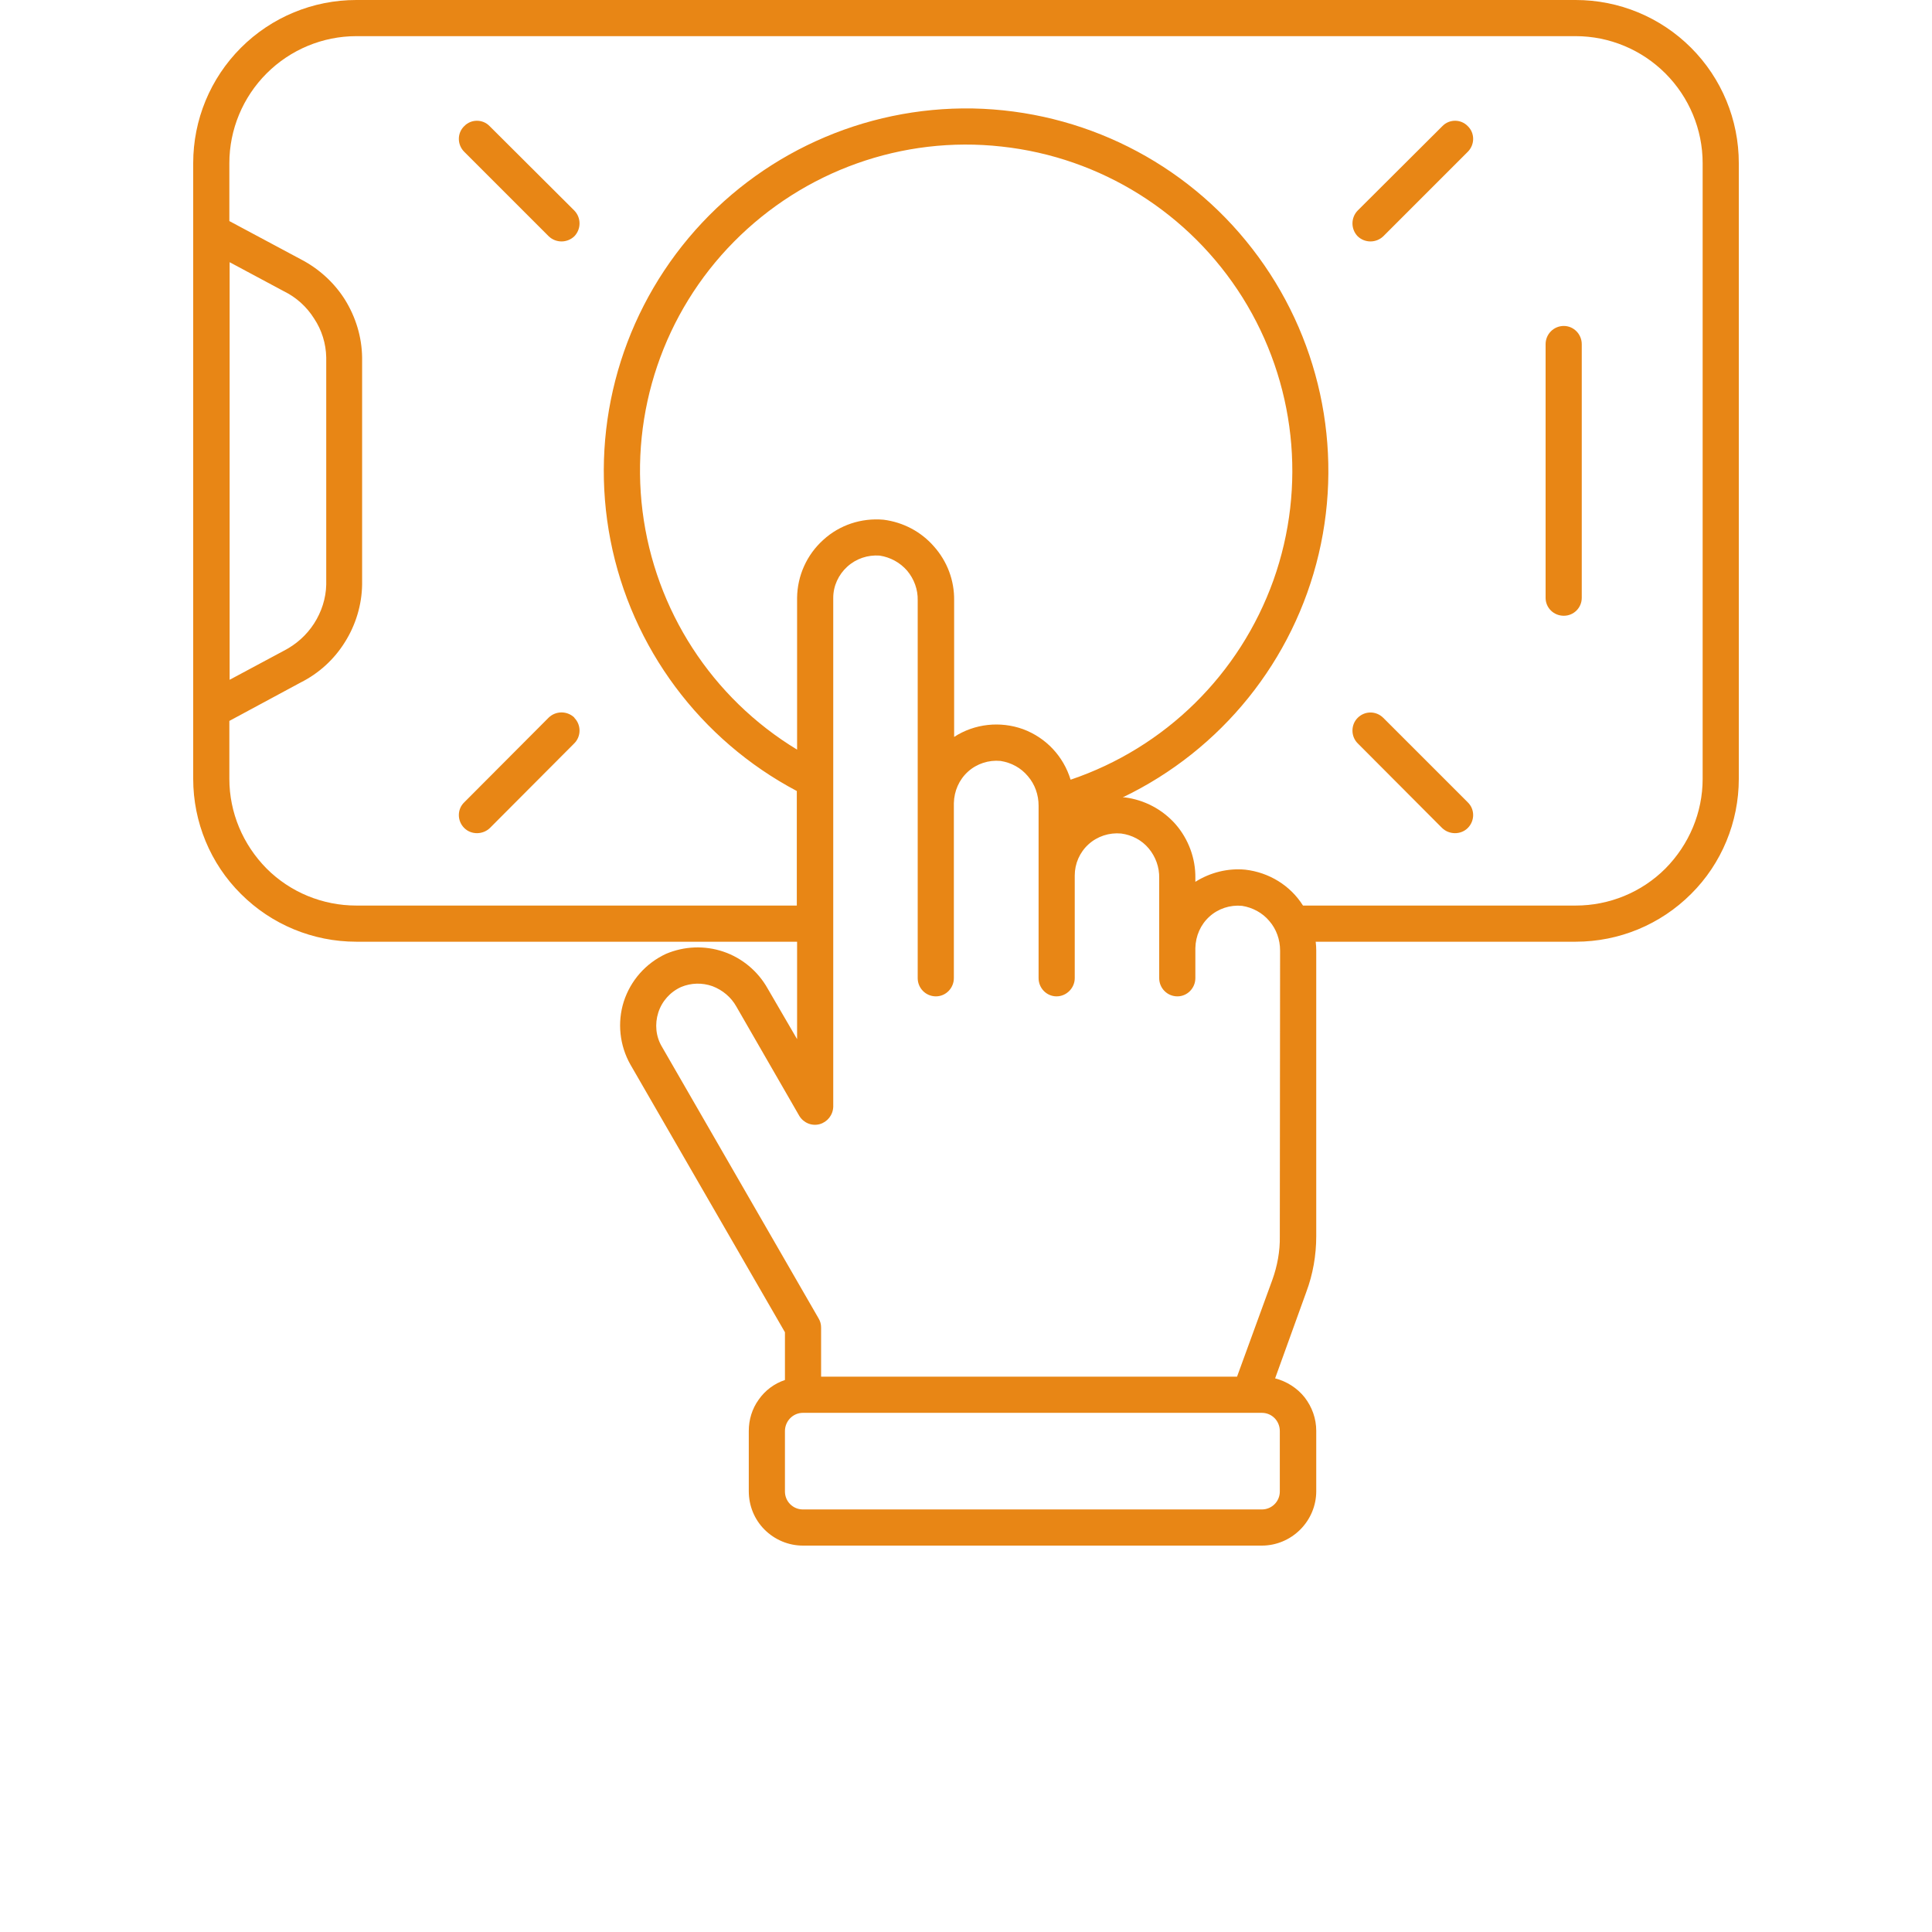
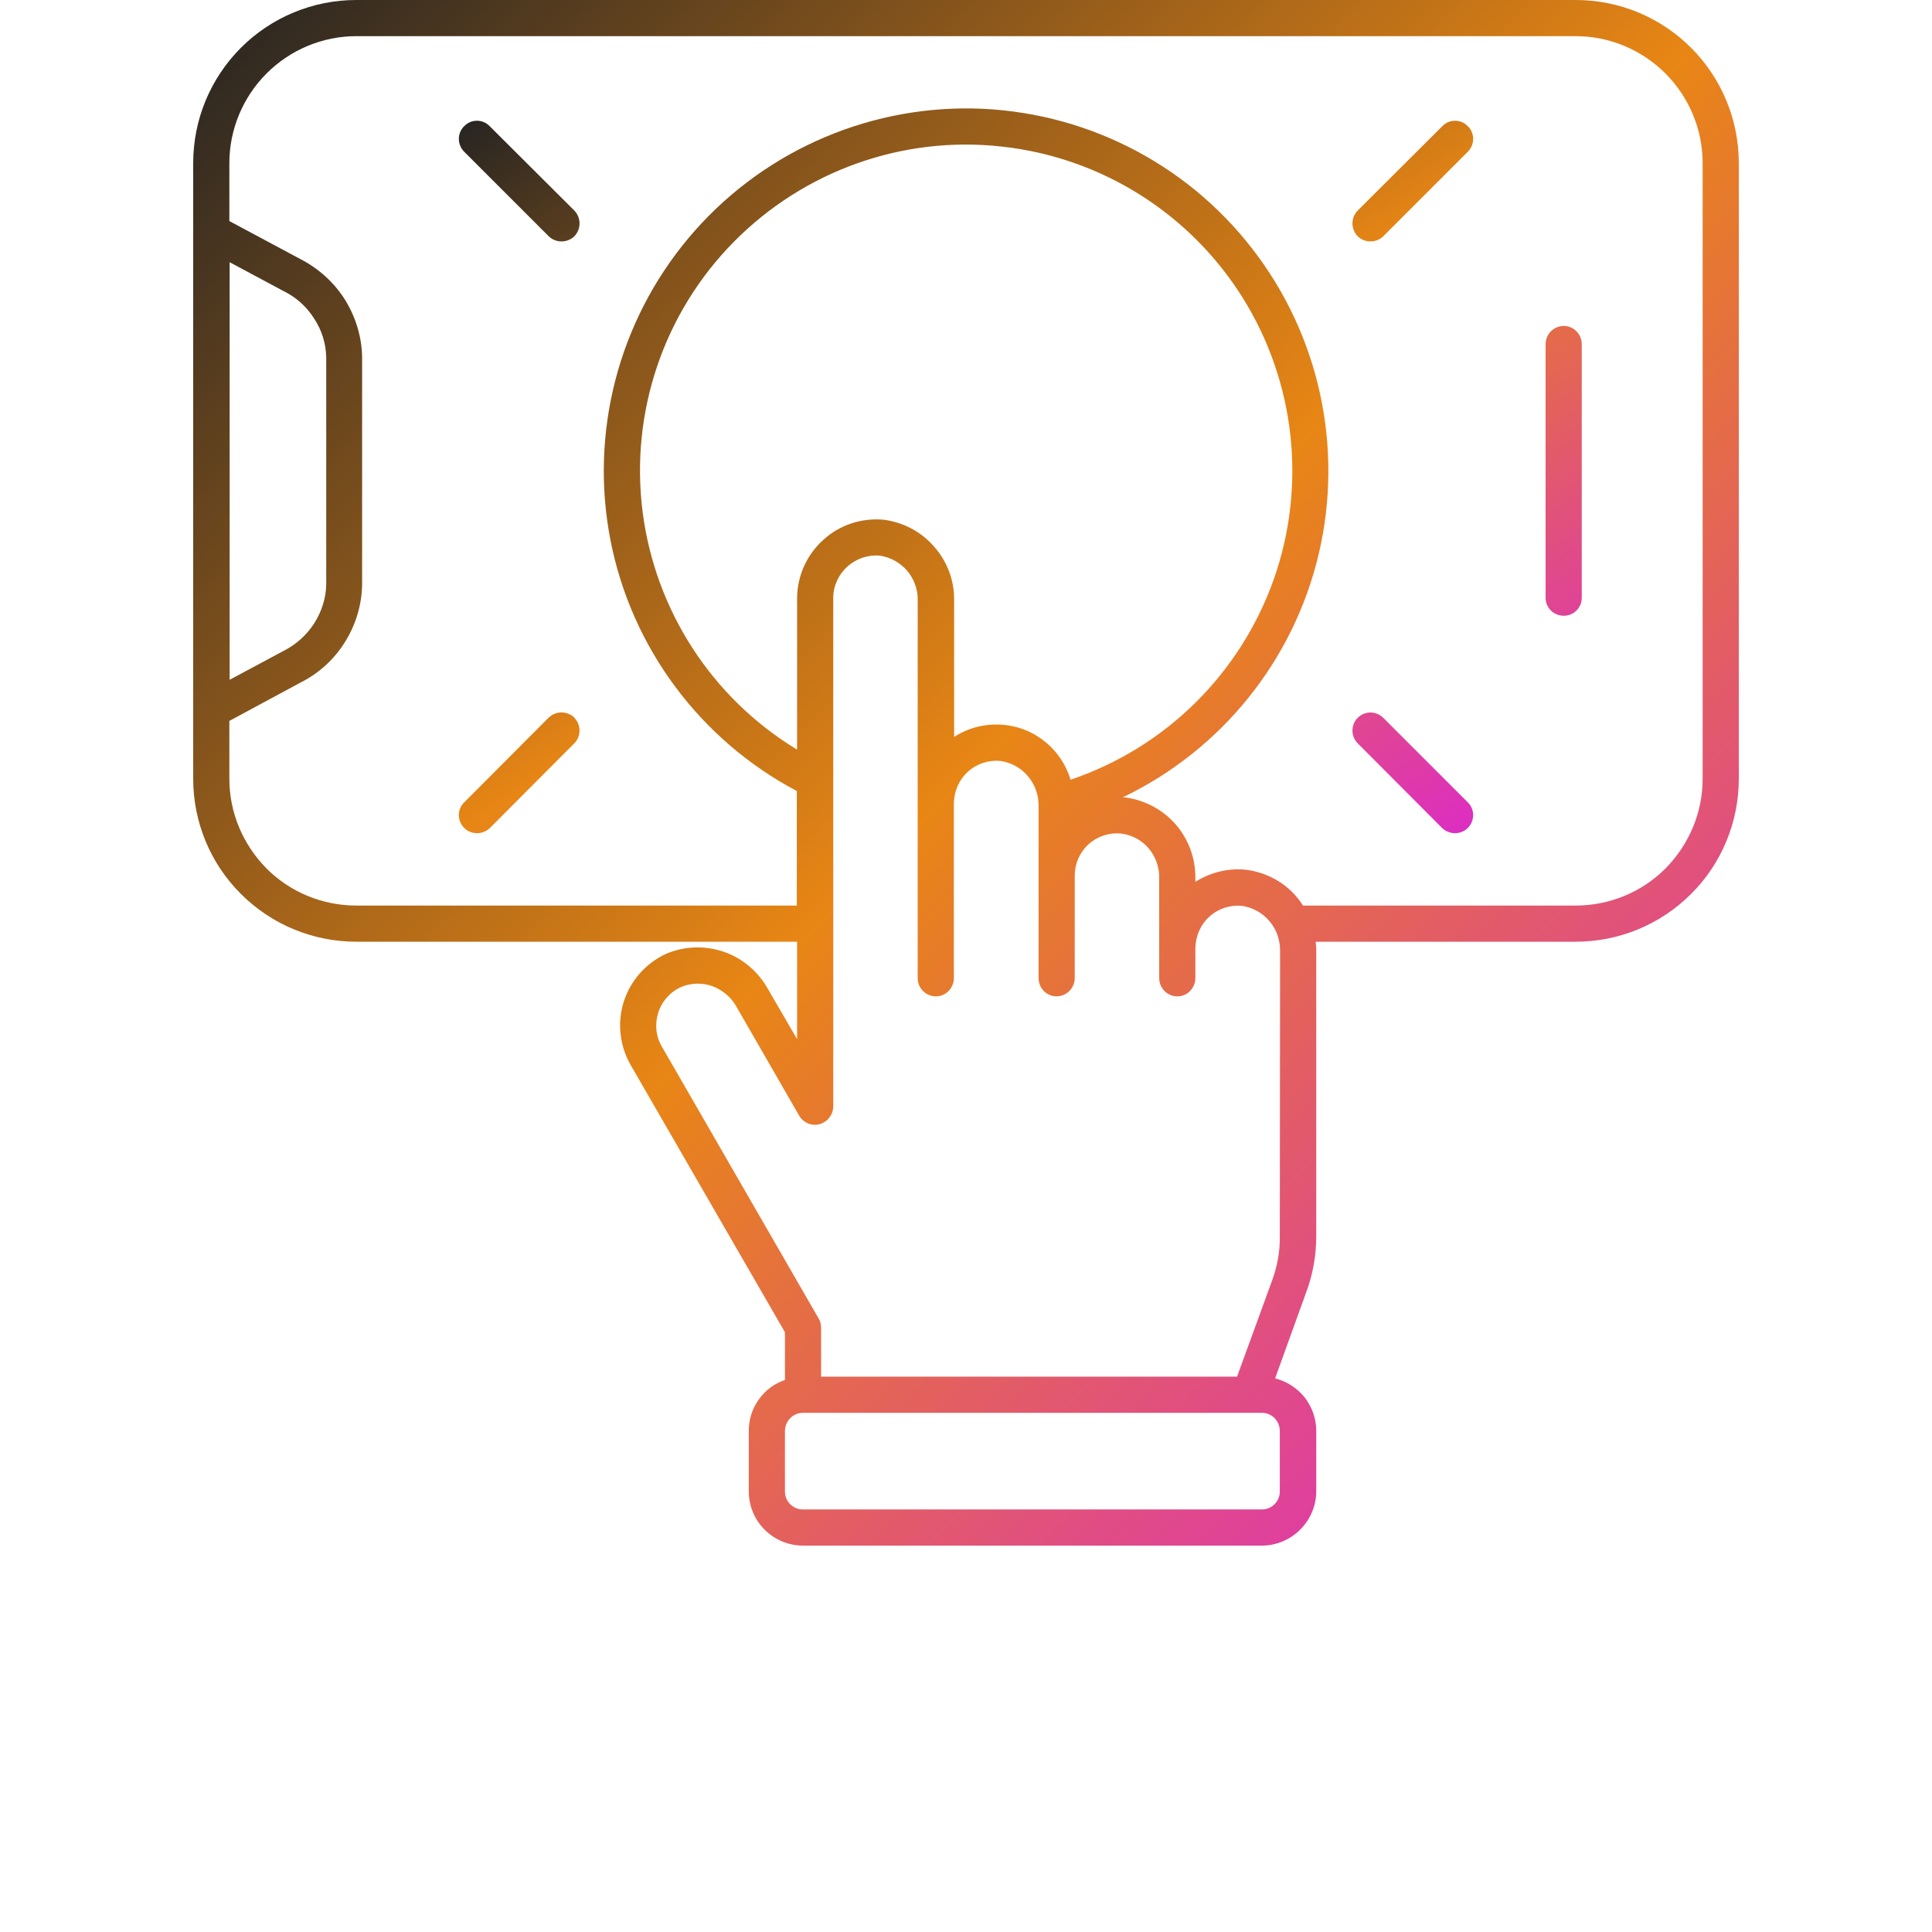
<svg xmlns="http://www.w3.org/2000/svg" width="288" height="288">
  <svg width="288" height="288" version="1.2" viewBox="0 0 700 700">
-     <path fill="#e88615" fill-rule="evenodd" d="m612.7 17.3c11.1 11.1 17.3 26.1 17.3 41.8v223.1c0 15.6-6.2 30.7-17.3 41.7-11.1 11.1-26.1 17.3-41.8 17.3h-94.2q0.2 1.6 0.2 3.2v103.5c0 6.9-1.2 13.8-3.6 20.2l-11.3 31.3c4.2 1.1 8 3.5 10.7 6.9 2.7 3.5 4.2 7.7 4.2 12.1v21.9c0 5.2-2.1 10.2-5.8 13.9-3.7 3.7-8.7 5.8-13.9 5.8h-166.3c-5.2 0-10.2-2.1-13.9-5.8-3.7-3.7-5.7-8.7-5.7-13.9v-21.9c0-4 1.2-8 3.6-11.3 2.3-3.3 5.6-5.8 9.5-7.1v-17.3l-56-97c-3.9-6.9-4.8-15.2-2.4-22.8 2.5-7.7 8-13.9 15.3-17.3 6.6-2.8 14-3.1 20.8-0.8 6.8 2.3 12.5 7.1 16 13.3l10.7 18.4v-35.3h-159.7c-15.7 0-30.7-6.2-41.8-17.3-11.1-11-17.3-26.1-17.3-41.7v-223.1c0-15.7 6.2-30.7 17.3-41.8 11.1-11.1 26.1-17.3 41.8-17.3h441.8c15.7 0 30.7 6.2 41.8 17.3zm4.2 41.8c0-12.2-4.9-23.9-13.5-32.5-8.6-8.6-20.3-13.5-32.5-13.5h-441.8c-12.2 0-23.9 4.9-32.5 13.5-8.6 8.6-13.5 20.3-13.5 32.5v21l25.8 13.8c6.6 3.4 12.2 8.5 16.1 14.7 3.9 6.3 6.1 13.5 6.2 20.9v82.3c-0.1 7.3-2.3 14.6-6.2 20.8-3.9 6.3-9.5 11.4-16.1 14.7l-25.8 13.9v21c0 12.2 4.9 23.8 13.5 32.5 8.6 8.6 20.3 13.4 32.5 13.4h159.6v-41.5c-35-18.5-59.9-51.9-67.5-90.8-7.6-38.9 2.8-79.2 28.3-109.6 25.5-30.4 63.4-47.6 103-46.9 39.7 0.8 76.9 19.4 101.2 50.8 24.3 31.3 33.2 72 24.1 110.6-9.1 38.6-35.2 71-71 88.2h0.7c7.1 0.9 13.6 4.3 18.4 9.7 4.7 5.4 7.3 12.4 7.2 19.5v1.4c5.4-3.4 11.8-5 18.1-4.4 8.6 1 16.3 5.7 20.9 13h98.8c12.2 0 23.9-4.8 32.5-13.4 8.6-8.7 13.5-20.3 13.5-32.5zm-153.2 459.4c0-3.7-2.9-6.6-6.5-6.6h-166.3c-3.6 0-6.5 3-6.5 6.6v21.9c0 3.6 2.9 6.5 6.5 6.5h166.3c3.6 0 6.5-2.9 6.5-6.5zm0.1-174.1c0-3.9-1.3-7.7-3.9-10.7-2.5-3-6.1-4.9-9.9-5.5-4.3-0.4-8.6 1-11.8 3.9-3.2 2.9-5 7-5.1 11.4v10.9c0 3.6-2.9 6.6-6.5 6.6-3.7 0-6.6-3-6.6-6.6v-36.2c0.1-4-1.3-7.8-3.8-10.8-2.5-3-6.1-4.9-10-5.4-4.3-0.4-8.6 1-11.8 3.9-3.2 2.9-5 7-5 11.3v37.2c0 3.6-3 6.6-6.6 6.6-3.6 0-6.5-3-6.5-6.6v-62.5c0-3.9-1.3-7.7-3.9-10.7-2.5-3-6-4.9-9.9-5.5-4.3-0.4-8.6 1-11.8 3.9-3.2 2.9-5 7-5.1 11.4v63.4c0 3.6-2.9 6.6-6.5 6.6-3.7 0-6.6-3-6.6-6.6v-136.9c0.1-3.9-1.3-7.7-3.8-10.7-2.6-3-6.1-4.9-10-5.5-4.3-0.3-8.5 1.1-11.7 4-3.2 2.9-5.1 7-5.1 11.3v184.4c-0.1 3-2.1 5.5-4.9 6.3-2.9 0.8-5.9-0.5-7.4-3l-22.8-39.6c-1.9-3.4-5-6-8.7-7.4-3.7-1.3-7.7-1.2-11.3 0.3-4 1.8-7 5.2-8.3 9.3-1.3 4.1-0.9 8.6 1.3 12.3l56.8 98.5c0.6 1 0.9 2.1 0.9 3.3v17.8h150.7l12.8-35.1c1.8-5 2.8-10.4 2.7-15.7zm-125.4-146.4c4.8 5.4 7.4 12.3 7.3 19.5v49.5c7.4-4.8 16.7-5.8 25-2.8 8.3 3.1 14.6 9.8 17.2 18.3 34.3-11.6 61.3-38.2 73.5-72.3 12.1-34 8-71.7-11.2-102.4-19.2-30.6-51.3-50.8-87.3-54.7-35.9-4-71.6 8.8-97 34.5-25.4 25.7-37.6 61.7-33.1 97.6 4.5 35.8 25.1 67.7 56 86.4v-55c0.1-8 3.5-15.6 9.5-21 5.9-5.4 13.8-8 21.8-7.3 7.1 0.9 13.6 4.3 18.3 9.7zm-255.2 48.3l19.6-10.5c4.5-2.3 8.3-5.7 11-9.9 2.7-4.2 4.3-9.1 4.4-14.1v-82.3c-0.1-5-1.6-9.9-4.4-14.1-2.7-4.3-6.5-7.7-11-9.9l-19.6-10.5z" class="color000 svgShape" />
-     <path fill="#e88615" d="M573.1 124.7v91.9c0 3.6-2.9 6.5-6.5 6.5-3.7 0-6.6-2.9-6.6-6.5v-91.9c0-3.6 2.9-6.6 6.6-6.6 3.6 0 6.5 3 6.5 6.6zM208.1 260.1c2.5 2.5 2.5 6.7 0 9.2l-30.6 30.7c-2.6 2.5-6.8 2.5-9.3 0-2.6-2.6-2.6-6.8 0-9.3l30.6-30.7c2.6-2.5 6.7-2.5 9.3 0zM531.8 290.7c2.6 2.5 2.6 6.7 0 9.3-2.5 2.5-6.7 2.5-9.3 0l-30.6-30.7c-2.5-2.5-2.5-6.7 0-9.2 2.6-2.6 6.7-2.6 9.3 0zM208.1 76.3c2.5 2.6 2.5 6.7 0 9.3-2.6 2.5-6.7 2.5-9.3 0l-30.6-30.6c-2.6-2.6-2.6-6.8 0-9.3 2.5-2.6 6.7-2.6 9.2 0zM531.8 45.7c2.6 2.5 2.6 6.7 0 9.3l-30.6 30.6c-2.6 2.5-6.7 2.5-9.3 0-2.5-2.6-2.5-6.7 0-9.3l30.7-30.6c2.5-2.6 6.7-2.6 9.2 0z" class="color000 svgShape" />
+     <linearGradient id="my-cool-gradient" x2="1" y2="1">
+       <stop offset="0%" stop-color="#262422" />
+       <stop offset="50%" stop-color="#e88615" />
+       <stop offset="100%" stop-color="#db23d5" />
+     </linearGradient>
+     <path fill="url(#my-cool-gradient)" fill-rule="evenodd" d="m612.7 17.3c11.1 11.1 17.3 26.1 17.3 41.8v223.1c0 15.6-6.2 30.7-17.3 41.7-11.1 11.1-26.1 17.3-41.8 17.3h-94.2q0.2 1.6 0.2 3.2v103.5c0 6.9-1.2 13.8-3.6 20.2l-11.3 31.3c4.2 1.1 8 3.5 10.7 6.9 2.7 3.5 4.2 7.7 4.2 12.1v21.9c0 5.2-2.1 10.2-5.8 13.9-3.7 3.7-8.7 5.8-13.9 5.8h-166.3c-5.2 0-10.2-2.1-13.9-5.8-3.7-3.7-5.7-8.7-5.7-13.9v-21.9c0-4 1.2-8 3.6-11.3 2.3-3.3 5.6-5.8 9.5-7.1v-17.3l-56-97c-3.9-6.9-4.8-15.2-2.4-22.8 2.5-7.7 8-13.9 15.3-17.3 6.6-2.8 14-3.1 20.8-0.8 6.8 2.3 12.5 7.1 16 13.3l10.7 18.4v-35.3h-159.7c-15.7 0-30.7-6.2-41.8-17.3-11.1-11-17.3-26.1-17.3-41.7v-223.1c0-15.7 6.2-30.7 17.3-41.8 11.1-11.1 26.1-17.3 41.8-17.3h441.8c15.7 0 30.7 6.2 41.8 17.3zm4.2 41.8c0-12.2-4.9-23.9-13.5-32.5-8.6-8.6-20.3-13.5-32.5-13.5h-441.8c-12.2 0-23.9 4.9-32.5 13.5-8.6 8.6-13.5 20.3-13.5 32.5v21l25.8 13.8c6.6 3.4 12.2 8.5 16.1 14.7 3.9 6.3 6.1 13.5 6.2 20.9v82.3c-0.1 7.3-2.3 14.6-6.2 20.8-3.9 6.3-9.5 11.4-16.1 14.7l-25.8 13.9v21c0 12.2 4.9 23.8 13.5 32.5 8.6 8.6 20.3 13.4 32.5 13.4h159.6v-41.5c-35-18.5-59.9-51.9-67.5-90.8-7.6-38.9 2.8-79.2 28.3-109.6 25.5-30.4 63.4-47.6 103-46.9 39.7 0.8 76.9 19.4 101.2 50.8 24.3 31.3 33.2 72 24.1 110.6-9.1 38.6-35.2 71-71 88.2h0.7c7.1 0.9 13.6 4.3 18.4 9.7 4.7 5.4 7.3 12.4 7.2 19.5v1.4c5.4-3.4 11.8-5 18.1-4.4 8.6 1 16.3 5.7 20.9 13h98.8c12.2 0 23.9-4.8 32.5-13.4 8.6-8.7 13.5-20.3 13.5-32.5zm-153.2 459.4c0-3.7-2.9-6.6-6.5-6.6h-166.3c-3.6 0-6.5 3-6.5 6.6v21.9c0 3.6 2.9 6.5 6.5 6.5h166.3c3.6 0 6.5-2.9 6.5-6.5zm0.1-174.1c0-3.9-1.3-7.7-3.9-10.7-2.5-3-6.1-4.9-9.9-5.5-4.3-0.4-8.6 1-11.8 3.9-3.2 2.9-5 7-5.1 11.4v10.9c0 3.6-2.9 6.6-6.5 6.6-3.7 0-6.6-3-6.6-6.6v-36.2c0.1-4-1.3-7.8-3.8-10.8-2.5-3-6.1-4.9-10-5.4-4.3-0.4-8.6 1-11.8 3.9-3.2 2.9-5 7-5 11.3v37.2c0 3.6-3 6.6-6.6 6.6-3.6 0-6.5-3-6.5-6.6v-62.5c0-3.9-1.3-7.7-3.9-10.7-2.5-3-6-4.9-9.9-5.5-4.3-0.4-8.6 1-11.8 3.9-3.2 2.9-5 7-5.1 11.4v63.4c0 3.6-2.9 6.6-6.5 6.6-3.7 0-6.6-3-6.6-6.6v-136.9c0.1-3.9-1.3-7.7-3.8-10.7-2.6-3-6.1-4.9-10-5.5-4.3-0.3-8.5 1.1-11.7 4-3.2 2.9-5.1 7-5.1 11.3v184.4c-0.1 3-2.1 5.5-4.9 6.3-2.9 0.8-5.9-0.5-7.4-3l-22.8-39.6c-1.9-3.4-5-6-8.7-7.4-3.7-1.3-7.7-1.2-11.3 0.3-4 1.8-7 5.2-8.3 9.3-1.3 4.1-0.9 8.6 1.3 12.3l56.8 98.5c0.6 1 0.9 2.1 0.9 3.3v17.8h150.7l12.8-35.1c1.8-5 2.8-10.4 2.7-15.7zm-125.4-146.4c4.8 5.4 7.4 12.3 7.3 19.5v49.5c7.4-4.8 16.7-5.8 25-2.8 8.3 3.1 14.6 9.8 17.2 18.3 34.3-11.6 61.3-38.2 73.5-72.3 12.1-34 8-71.7-11.2-102.4-19.2-30.6-51.3-50.8-87.3-54.7-35.9-4-71.6 8.8-97 34.5-25.4 25.7-37.6 61.7-33.1 97.6 4.5 35.8 25.1 67.7 56 86.4v-55c0.1-8 3.5-15.6 9.5-21 5.9-5.4 13.8-8 21.8-7.3 7.1 0.9 13.6 4.3 18.3 9.7zm-255.2 48.3l19.6-10.5c4.5-2.3 8.3-5.7 11-9.9 2.7-4.2 4.3-9.1 4.4-14.1v-82.3c-0.1-5-1.6-9.9-4.4-14.1-2.7-4.3-6.5-7.7-11-9.9l-19.6-10.5z" class="color000 svgShape" />
+     <path fill="url(#my-cool-gradient)" d="M573.1 124.7v91.9c0 3.6-2.9 6.5-6.5 6.5-3.7 0-6.6-2.9-6.6-6.5v-91.9c0-3.6 2.9-6.6 6.6-6.6 3.6 0 6.5 3 6.5 6.6zM208.1 260.1c2.5 2.5 2.5 6.7 0 9.2l-30.6 30.7c-2.6 2.5-6.8 2.5-9.3 0-2.6-2.6-2.6-6.8 0-9.3l30.6-30.7c2.6-2.5 6.7-2.5 9.3 0zM531.8 290.7c2.6 2.5 2.6 6.7 0 9.3-2.5 2.5-6.7 2.5-9.3 0l-30.6-30.7c-2.5-2.5-2.5-6.7 0-9.2 2.6-2.6 6.7-2.6 9.3 0zM208.1 76.3c2.5 2.6 2.5 6.7 0 9.3-2.6 2.5-6.7 2.5-9.3 0l-30.6-30.6c-2.6-2.6-2.6-6.8 0-9.3 2.5-2.6 6.7-2.6 9.2 0zM531.8 45.7c2.6 2.5 2.6 6.7 0 9.3l-30.6 30.6c-2.6 2.5-6.7 2.5-9.3 0-2.5-2.6-2.5-6.7 0-9.3l30.7-30.6c2.5-2.6 6.7-2.6 9.2 0z" class="color000 svgShape" />
  </svg>
</svg>
